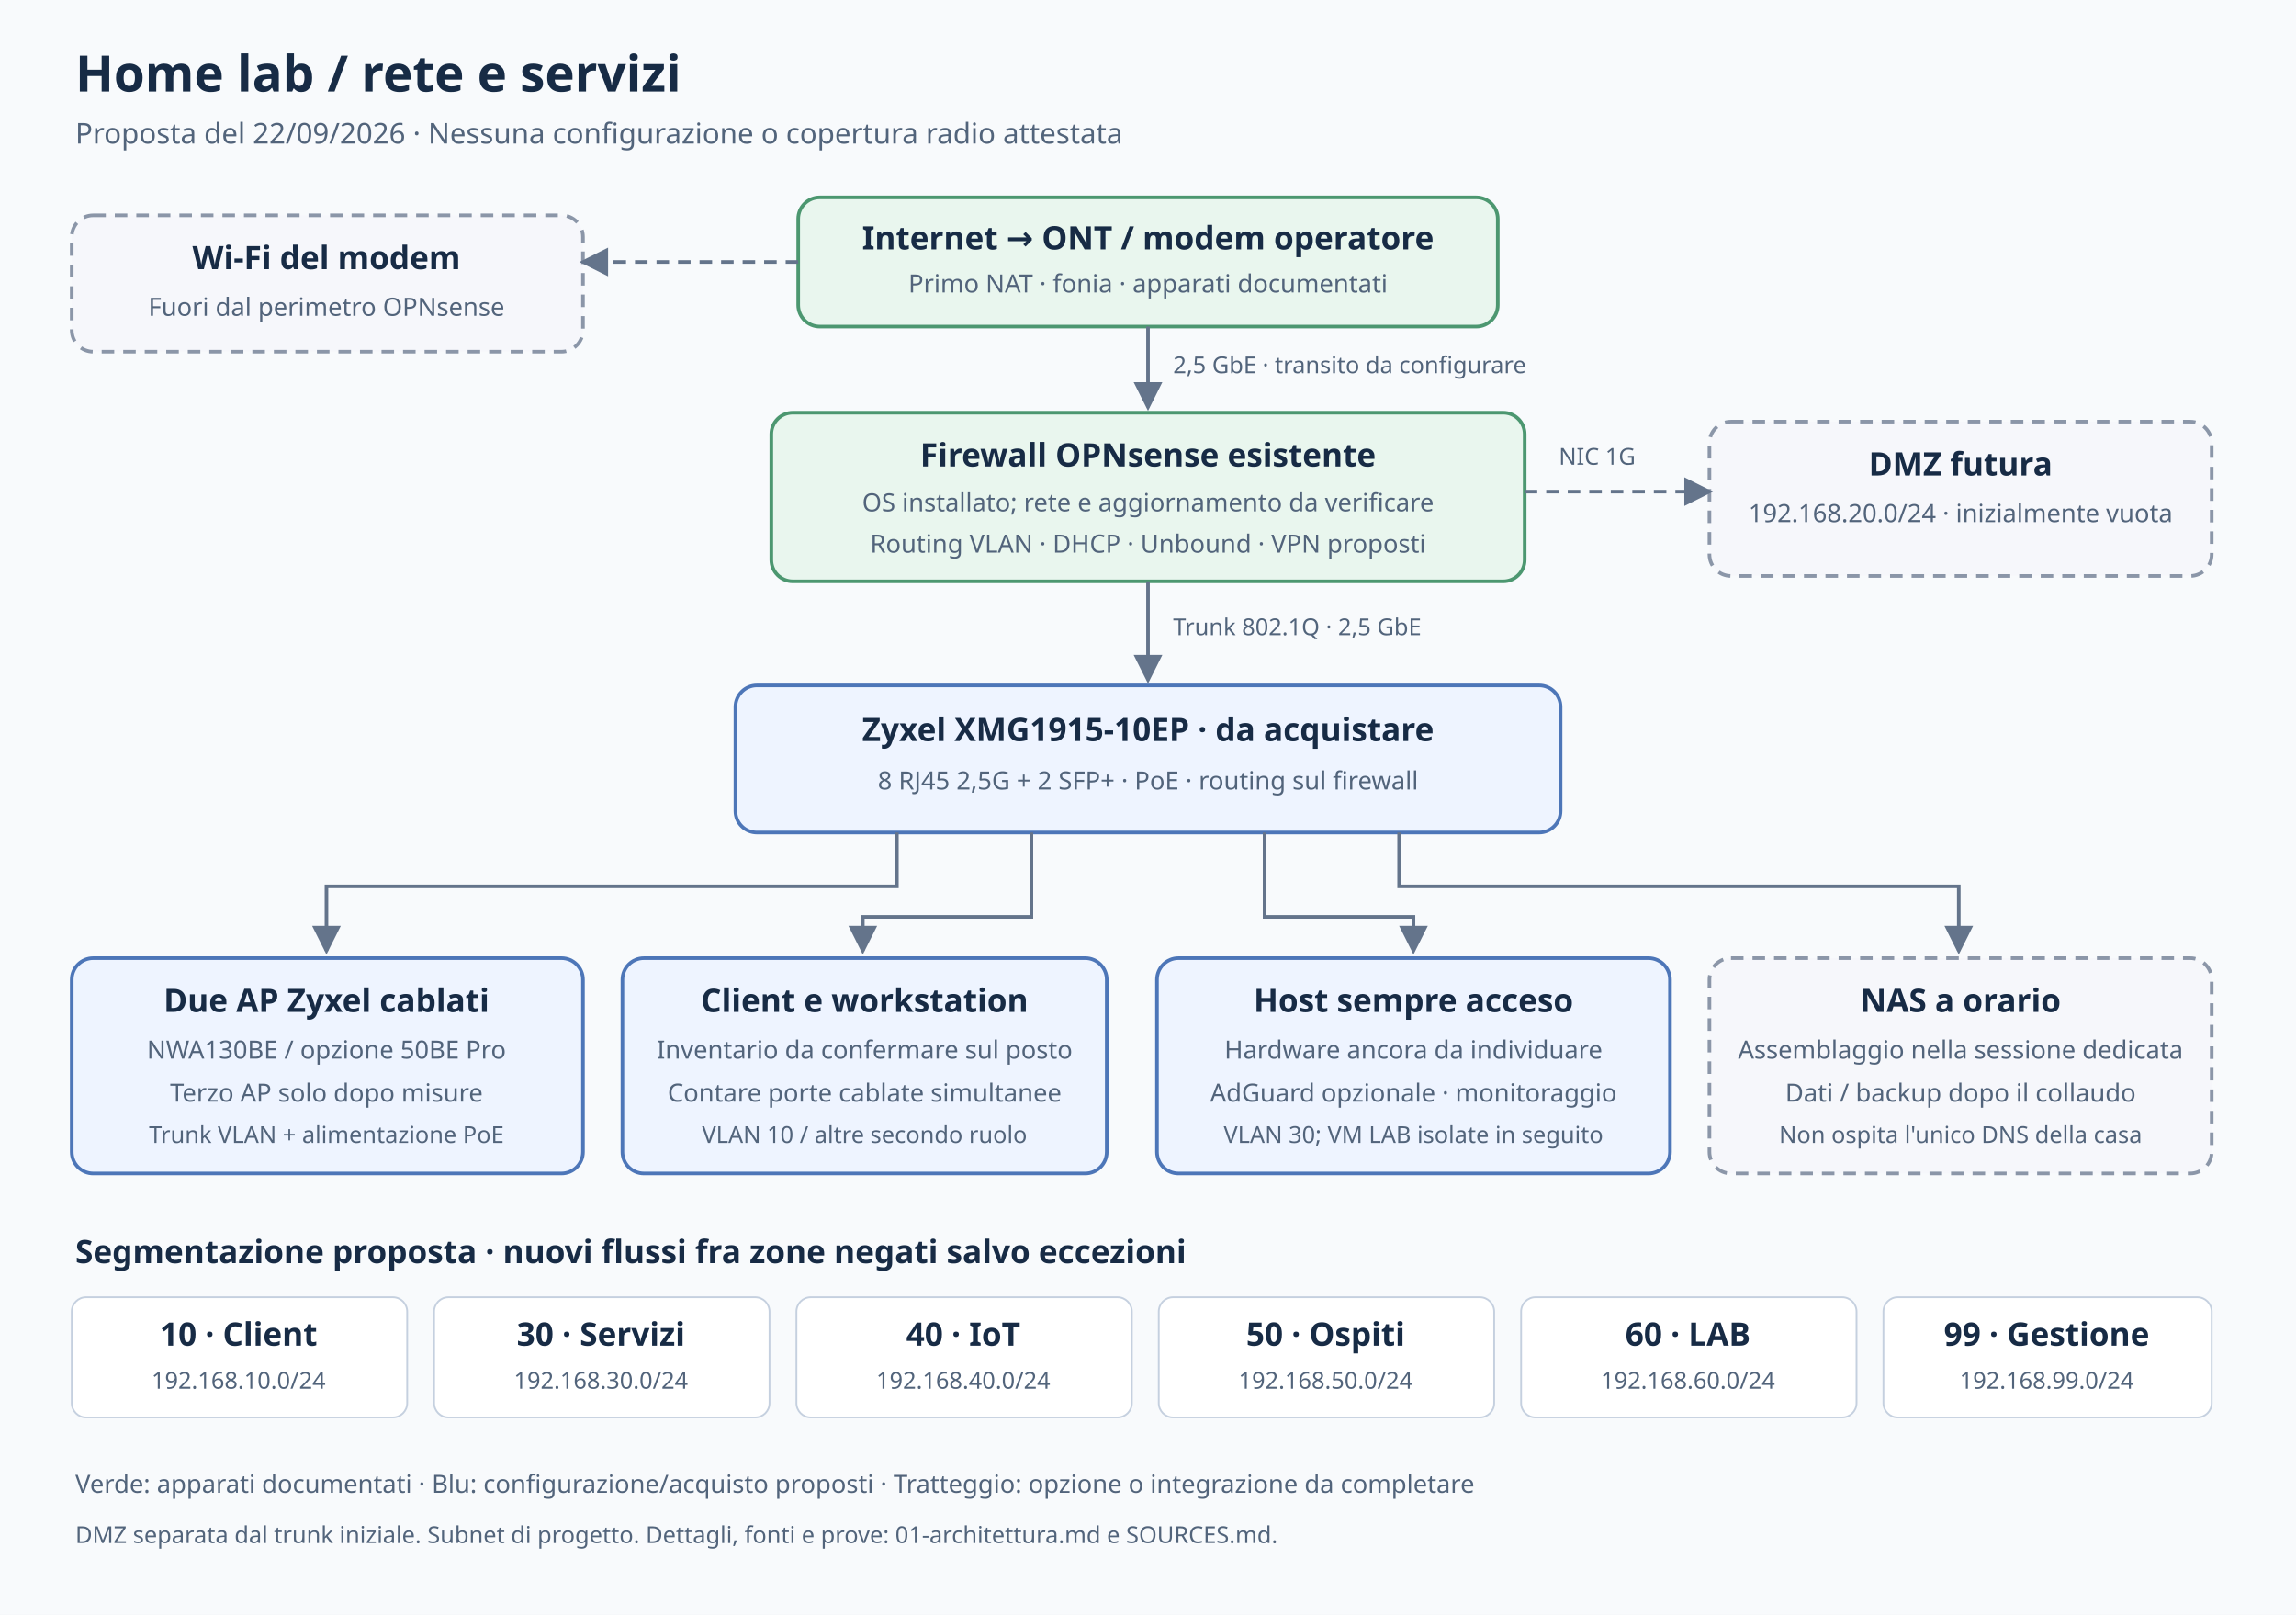
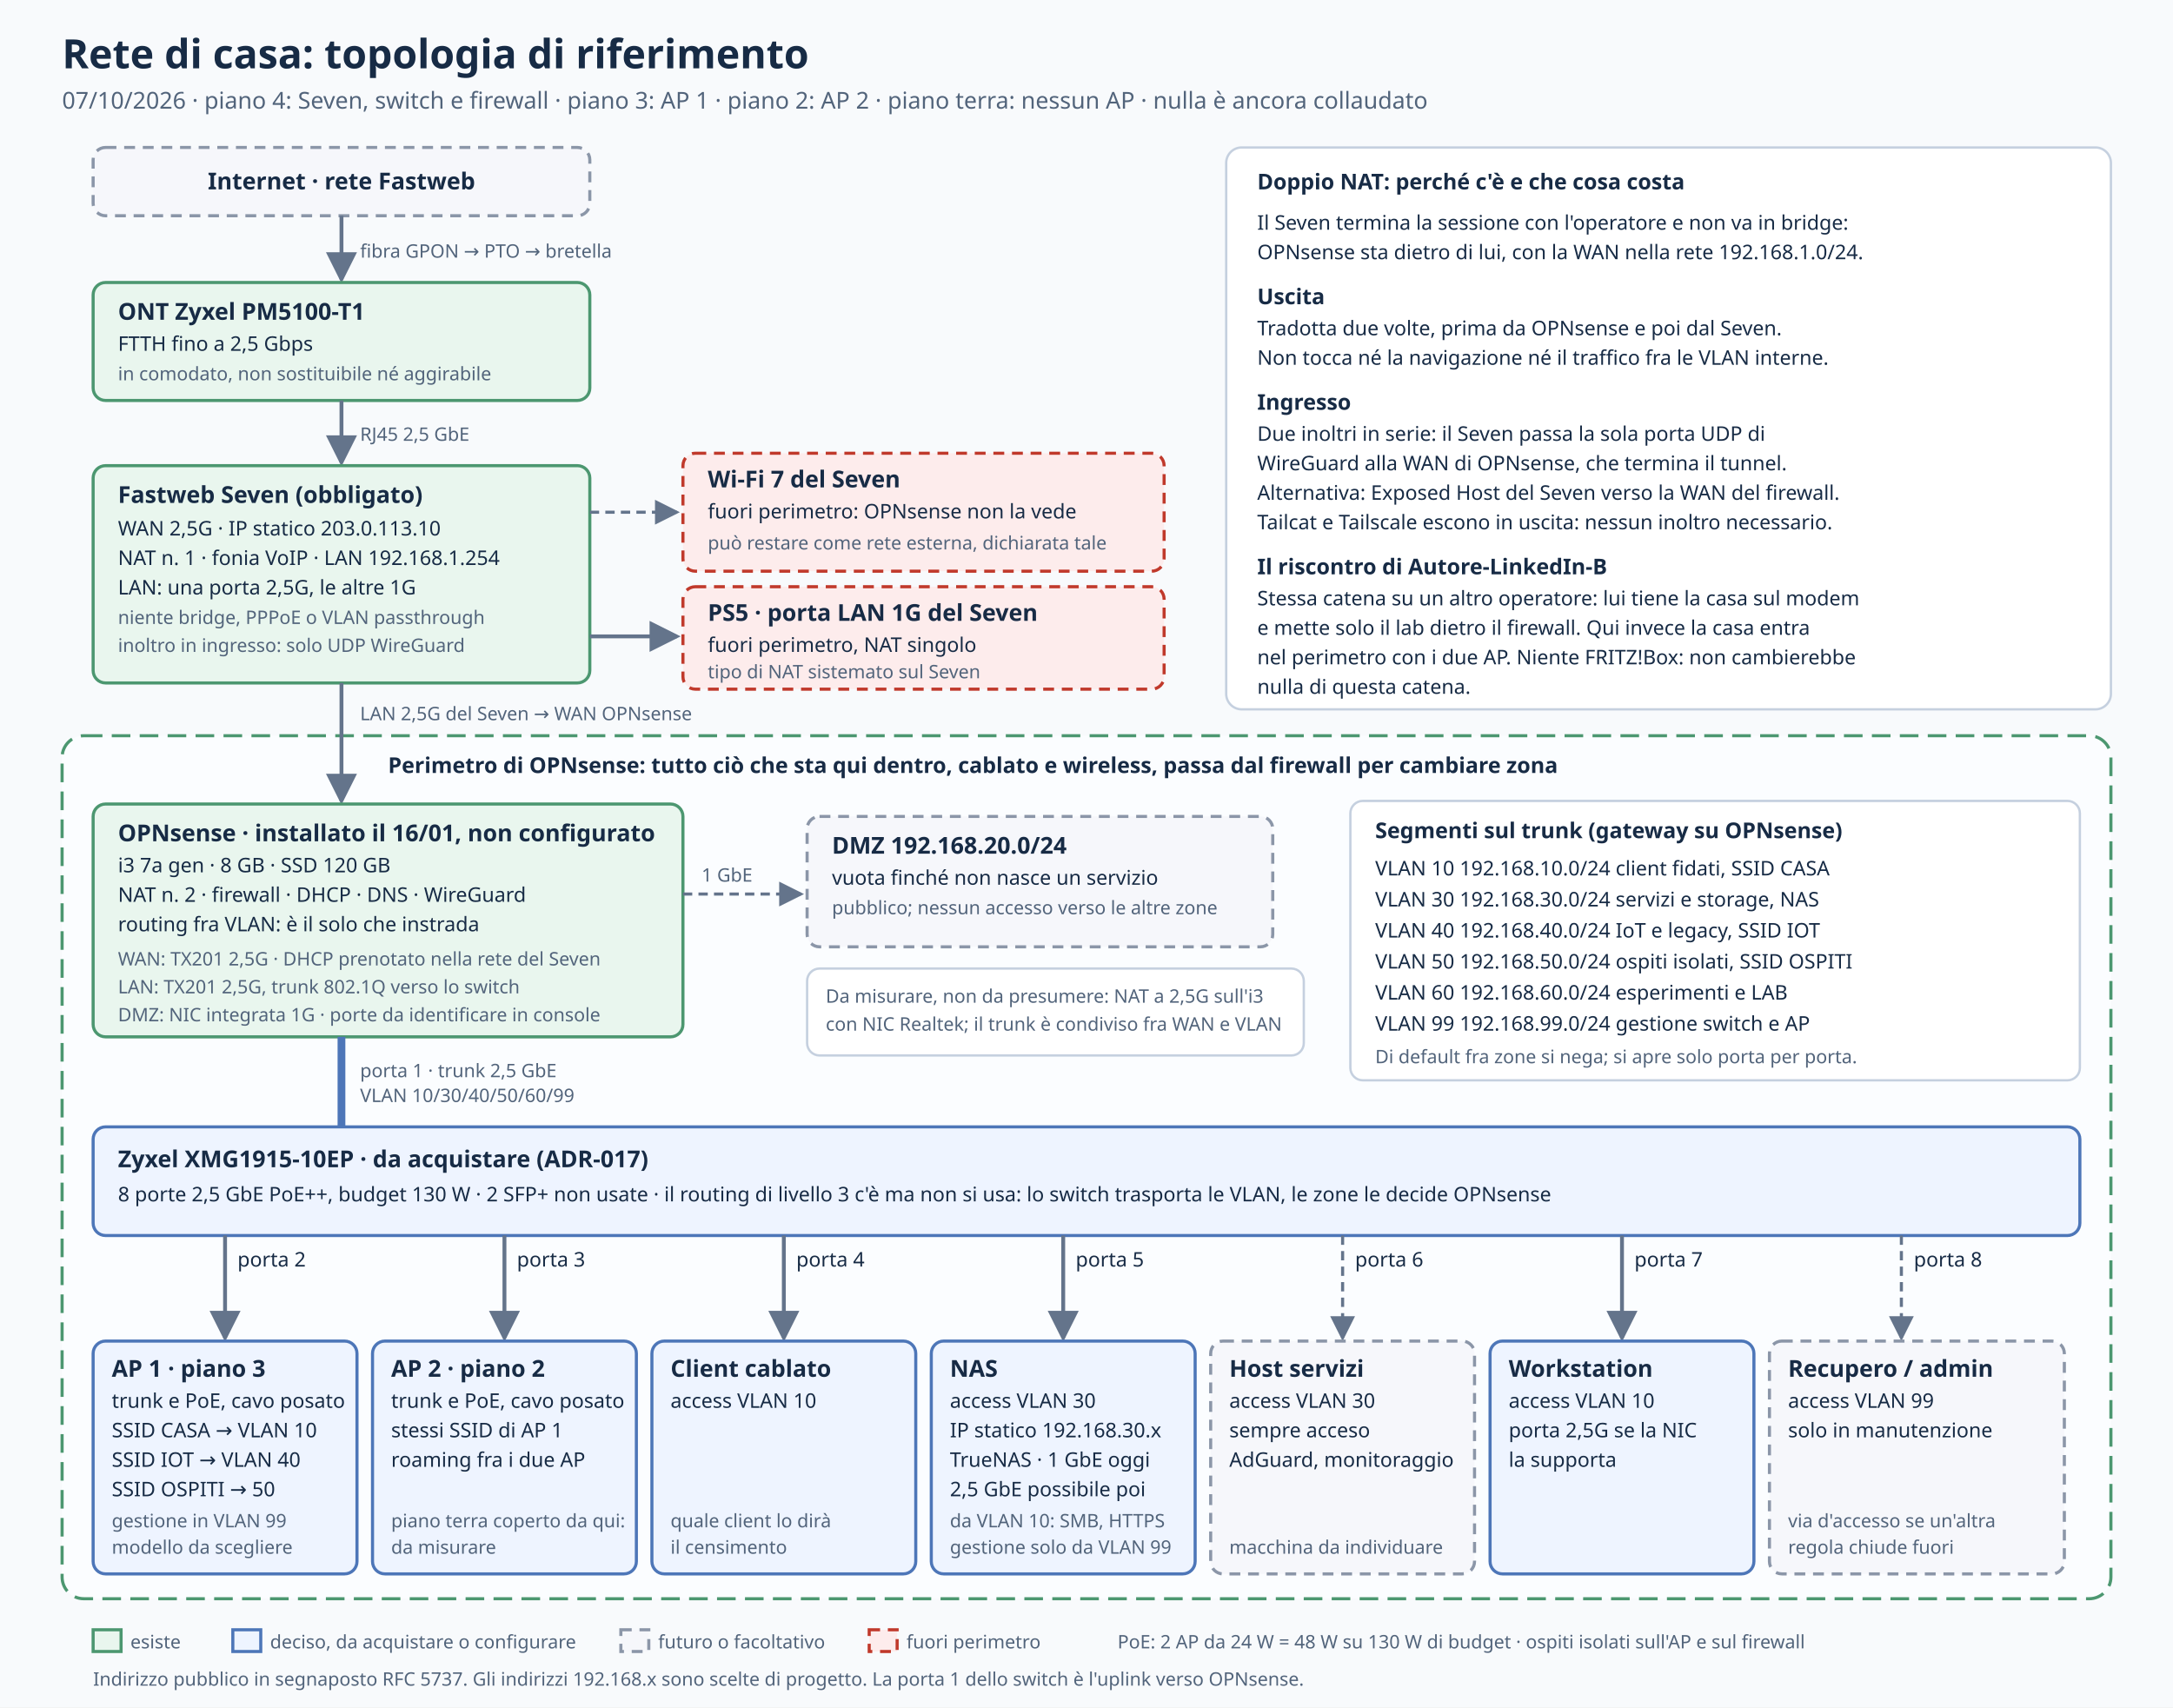
- <svg xmlns="http://www.w3.org/2000/svg" width="1280" height="900" viewBox="0 0 1280 900" role="img" aria-labelledby="title desc">
+ <svg xmlns="http://www.w3.org/2000/svg" width="1400" height="1100" viewBox="0 0 1400 1100" role="img" aria-labelledby="title desc">
  <defs>
-     <marker id="arrow" markerWidth="8" markerHeight="8" refX="7" refY="4" orient="auto">
+     <marker id="a" markerWidth="8" markerHeight="8" refX="7" refY="4" orient="auto">
      <path d="M0 0L8 4L0 8Z" fill="#64748b" />
    </marker>
    <style>
-       text { font-family: sans-serif; fill: #172b45; }
-       .title { font-size: 28px; font-weight: 700; }
-       .sub { font-size: 16px; fill: #52647b; }
-       .name { font-size: 18px; font-weight: 700; }
-       .label { font-size: 14px; fill: #52647b; }
-       .small { font-size: 13px; fill: #52647b; }
-       .existing { fill: #e9f6ee; stroke: #4c9770; stroke-width: 2; }
-       .planned { fill: #eef4ff; stroke: #4d76b8; stroke-width: 2; }
-       .optional { fill: #f6f7fb; stroke: #8b96a8; stroke-width: 2; stroke-dasharray: 7 5; }
-       .wire { fill: none; stroke: #64748b; stroke-width: 2; marker-end: url(#arrow); }
-       .dash { stroke-dasharray: 7 5; }
-       .zone { fill: #ffffff; stroke: #c5d0df; }
+       text { font-family: "Segoe UI", sans-serif; fill: #172b45; font-size: 13px; }
+       .t { font-size: 26px; font-weight: 700; }
+       .s { font-size: 15px; fill: #52647b; }
+       .n { font-size: 15px; font-weight: 700; }
+       .m { font-size: 12px; fill: #52647b; }
+       .h { font-size: 14px; font-weight: 700; }
+       .ok { fill: #e9f6ee; stroke: #4c9770; stroke-width: 2; }
+       .plan { fill: #eef4ff; stroke: #4d76b8; stroke-width: 2; }
+       .opt { fill: #f6f7fb; stroke: #8b96a8; stroke-width: 2; stroke-dasharray: 7 5; }
+       .out { fill: #fdecec; stroke: #c0392b; stroke-width: 2; stroke-dasharray: 7 5; }
+       .note { fill: #ffffff; stroke: #c5d0df; stroke-width: 1.5; }
+       .w { fill: none; stroke: #64748b; stroke-width: 2.5; marker-end: url(#a); }
+       .wd { fill: none; stroke: #64748b; stroke-width: 2; stroke-dasharray: 6 4; marker-end: url(#a); }
+       .trunk { fill: none; stroke: #4d76b8; stroke-width: 5; }
+       .per { fill: #fbfdff; stroke: #4c9770; stroke-width: 2; stroke-dasharray: 12 6; }
    </style>
  </defs>
-   <rect width="1280" height="900" fill="#f8fafc" />
-   <text x="42" y="51" class="title">Home lab / rete e servizi</text>
-   <text x="42" y="80" class="sub">Proposta del 22/09/2026 · Nessuna configurazione o copertura radio attestata</text>
-   <rect x="445" y="110" width="390" height="72" rx="12" class="existing" />
-   <text x="640" y="139" text-anchor="middle" class="name">Internet → ONT / modem operatore</text>
-   <text x="640" y="163" text-anchor="middle" class="label">Primo NAT · fonia · apparati documentati</text>
-   <path d="M640 182V227" class="wire" />
-   <text x="654" y="208" class="small">2,5 GbE · transito da configurare</text>
-   <rect x="40" y="120" width="285" height="76" rx="12" class="optional" />
-   <text x="182" y="150" text-anchor="middle" class="name">Wi-Fi del modem</text>
-   <text x="182" y="176" text-anchor="middle" class="label">Fuori dal perimetro OPNsense</text>
-   <path d="M445 146H325" class="wire dash" />
-   <rect x="430" y="230" width="420" height="94" rx="12" class="existing" />
-   <text x="640" y="260" text-anchor="middle" class="name">Firewall OPNsense esistente</text>
-   <text x="640" y="285" text-anchor="middle" class="label">OS installato; rete e aggiornamento da verificare</text>
-   <text x="640" y="308" text-anchor="middle" class="label">Routing VLAN · DHCP · Unbound · VPN proposti</text>
-   <rect x="953" y="235" width="280" height="86" rx="12" class="optional" />
-   <text x="1093" y="265" text-anchor="middle" class="name">DMZ futura</text>
-   <text x="1093" y="291" text-anchor="middle" class="label">192.168.20.0/24 · inizialmente vuota</text>
-   <path d="M850 274H953" class="wire dash" />
-   <text x="869" y="259" class="small">NIC 1G</text>
-   <path d="M640 324V379" class="wire" />
-   <text x="654" y="354" class="small">Trunk 802.1Q · 2,5 GbE</text>
-   <rect x="410" y="382" width="460" height="82" rx="12" class="planned" />
-   <text x="640" y="413" text-anchor="middle" class="name">Zyxel XMG1915-10EP · da acquistare</text>
-   <text x="640" y="440" text-anchor="middle" class="label">8 RJ45 2,5G + 2 SFP+ · PoE · routing sul firewall</text>
-   <path d="M500 464V494H182V530" class="wire" />
-   <path d="M575 464V511H481V530" class="wire" />
-   <path d="M705 464V511H788V530" class="wire" />
-   <path d="M780 464V494H1092V530" class="wire" />
-   <rect x="40" y="534" width="285" height="120" rx="12" class="planned" />
-   <text x="182" y="564" text-anchor="middle" class="name">Due AP Zyxel cablati</text>
-   <text x="182" y="590" text-anchor="middle" class="label">NWA130BE / opzione 50BE Pro</text>
-   <text x="182" y="614" text-anchor="middle" class="label">Terzo AP solo dopo misure</text>
-   <text x="182" y="637" text-anchor="middle" class="small">Trunk VLAN + alimentazione PoE</text>
-   <rect x="347" y="534" width="270" height="120" rx="12" class="planned" />
-   <text x="482" y="564" text-anchor="middle" class="name">Client e workstation</text>
-   <text x="482" y="590" text-anchor="middle" class="label">Inventario da confermare sul posto</text>
-   <text x="482" y="614" text-anchor="middle" class="label">Contare porte cablate simultanee</text>
-   <text x="482" y="637" text-anchor="middle" class="small">VLAN 10 / altre secondo ruolo</text>
-   <rect x="645" y="534" width="286" height="120" rx="12" class="planned" />
-   <text x="788" y="564" text-anchor="middle" class="name">Host sempre acceso</text>
-   <text x="788" y="590" text-anchor="middle" class="label">Hardware ancora da individuare</text>
-   <text x="788" y="614" text-anchor="middle" class="label">AdGuard opzionale · monitoraggio</text>
-   <text x="788" y="637" text-anchor="middle" class="small">VLAN 30; VM LAB isolate in seguito</text>
-   <rect x="953" y="534" width="280" height="120" rx="12" class="optional" />
-   <text x="1093" y="564" text-anchor="middle" class="name">NAS a orario</text>
-   <text x="1093" y="590" text-anchor="middle" class="label">Assemblaggio nella sessione dedicata</text>
-   <text x="1093" y="614" text-anchor="middle" class="label">Dati / backup dopo il collaudo</text>
-   <text x="1093" y="637" text-anchor="middle" class="small">Non ospita l'unico DNS della casa</text>
-   <text x="42" y="704" class="name">Segmentazione proposta · nuovi flussi fra zone negati salvo eccezioni</text>
-   <rect x="40" y="723" width="187" height="67" rx="8" class="zone" />
-   <text x="133" y="750" text-anchor="middle" class="name">10 · Client</text>
-   <text x="133" y="774" text-anchor="middle" class="small">192.168.10.0/24</text>
-   <rect x="242" y="723" width="187" height="67" rx="8" class="zone" />
-   <text x="335" y="750" text-anchor="middle" class="name">30 · Servizi</text>
-   <text x="335" y="774" text-anchor="middle" class="small">192.168.30.0/24</text>
-   <rect x="444" y="723" width="187" height="67" rx="8" class="zone" />
-   <text x="537" y="750" text-anchor="middle" class="name">40 · IoT</text>
-   <text x="537" y="774" text-anchor="middle" class="small">192.168.40.0/24</text>
-   <rect x="646" y="723" width="187" height="67" rx="8" class="zone" />
-   <text x="739" y="750" text-anchor="middle" class="name">50 · Ospiti</text>
-   <text x="739" y="774" text-anchor="middle" class="small">192.168.50.0/24</text>
-   <rect x="848" y="723" width="187" height="67" rx="8" class="zone" />
-   <text x="941" y="750" text-anchor="middle" class="name">60 · LAB</text>
-   <text x="941" y="774" text-anchor="middle" class="small">192.168.60.0/24</text>
-   <rect x="1050" y="723" width="183" height="67" rx="8" class="zone" />
-   <text x="1141" y="750" text-anchor="middle" class="name">99 · Gestione</text>
-   <text x="1141" y="774" text-anchor="middle" class="small">192.168.99.0/24</text>
-   <text x="42" y="832" class="label">Verde: apparati documentati · Blu: configurazione/acquisto proposti · Tratteggio: opzione o integrazione da completare</text>
-   <text x="42" y="860" class="small">DMZ separata dal trunk iniziale. Subnet di progetto. Dettagli, fonti e prove: 01-architettura.md e SOURCES.md.</text>
+   <rect width="1400" height="1100" fill="#f8fafc" />
+   <text x="40" y="44" class="t">Rete di casa: topologia di riferimento</text>
+   <text x="40" y="70" class="s">07/10/2026 · piano 4: Seven, switch e firewall · piano 3: AP 1 · piano 2: AP 2 · piano terra: nessun AP · nulla è ancora collaudato</text>
+   <rect x="60" y="95" width="320" height="44" rx="8" class="opt" />
+   <text x="220" y="122" text-anchor="middle" class="n">Internet · rete Fastweb</text>
+   <path d="M220 139 V180" class="w" />
+   <text x="232" y="166" class="m">fibra GPON → PTO → bretella</text>
+   <rect x="60" y="182" width="320" height="76" rx="8" class="ok" />
+   <text x="76" y="206" class="n">ONT Zyxel PM5100-T1</text>
+   <text x="76" y="226">FTTH fino a 2,5 Gbps</text>
+   <text x="76" y="245" class="m">in comodato, non sostituibile né aggirabile</text>
+   <path d="M220 258 V298" class="w" />
+   <text x="232" y="284" class="m">RJ45 2,5 GbE</text>
+   <rect x="60" y="300" width="320" height="140" rx="8" class="ok" />
+   <text x="76" y="324" class="n">Fastweb Seven (obbligato)</text>
+   <text x="76" y="345">WAN 2,5G · IP statico 203.0.113.10</text>
+   <text x="76" y="364">NAT n. 1 · fonia VoIP · LAN 192.168.1.254</text>
+   <text x="76" y="383">LAN: una porta 2,5G, le altre 1G</text>
+   <text x="76" y="402" class="m">niente bridge, PPPoE o VLAN passthrough</text>
+   <text x="76" y="420" class="m">inoltro in ingresso: solo UDP WireGuard</text>
+   <rect x="440" y="292" width="310" height="76" rx="8" class="out" />
+   <text x="456" y="314" class="n">Wi-Fi 7 del Seven</text>
+   <text x="456" y="334">fuori perimetro: OPNsense non la vede</text>
+   <text x="456" y="354" class="m">può restare come rete esterna, dichiarata tale</text>
+   <path d="M380 330 H436" class="wd" />
+   <rect x="440" y="378" width="310" height="66" rx="8" class="out" />
+   <text x="456" y="400" class="n">PS5 · porta LAN 1G del Seven</text>
+   <text x="456" y="420">fuori perimetro, NAT singolo</text>
+   <text x="456" y="437" class="m">tipo di NAT sistemato sul Seven</text>
+   <path d="M380 410 H436" class="w" />
+   <rect x="790" y="95" width="570" height="362" rx="10" class="note" />
+   <text x="810" y="122" class="h">Doppio NAT: perché c'è e che cosa costa</text>
+   <text x="810" y="148">Il Seven termina la sessione con l'operatore e non va in bridge:</text>
+   <text x="810" y="167">OPNsense sta dietro di lui, con la WAN nella rete 192.168.1.0/24.</text>
+   <text x="810" y="196" class="h">Uscita</text>
+   <text x="810" y="216">Tradotta due volte, prima da OPNsense e poi dal Seven.</text>
+   <text x="810" y="235">Non tocca né la navigazione né il traffico fra le VLAN interne.</text>
+   <text x="810" y="264" class="h">Ingresso</text>
+   <text x="810" y="284">Due inoltri in serie: il Seven passa la sola porta UDP di</text>
+   <text x="810" y="303">WireGuard alla WAN di OPNsense, che termina il tunnel.</text>
+   <text x="810" y="322">Alternativa: Exposed Host del Seven verso la WAN del firewall.</text>
+   <text x="810" y="341">Tailcat e Tailscale escono in uscita: nessun inoltro necessario.</text>
+   <text x="810" y="370" class="h">Il riscontro di Autore-LinkedIn-B</text>
+   <text x="810" y="390">Stessa catena su un altro operatore: lui tiene la casa sul modem</text>
+   <text x="810" y="409">e mette solo il lab dietro il firewall. Qui invece la casa entra</text>
+   <text x="810" y="428">nel perimetro con i due AP. Niente FRITZ!Box: non cambierebbe</text>
+   <text x="810" y="447">nulla di questa catena.</text>
+   <rect x="40" y="474" width="1320" height="556" rx="14" class="per" />
+   <text x="250" y="498" class="h" fill="#2f7a52">Perimetro di OPNsense: tutto ciò che sta qui dentro, cablato e wireless, passa dal firewall per cambiare zona</text>
+   <path d="M220 440 V516" class="w" />
+   <text x="232" y="464" class="m">LAN 2,5G del Seven → WAN OPNsense</text>
+   <rect x="60" y="518" width="380" height="150" rx="8" class="ok" />
+   <text x="76" y="542" class="n">OPNsense · installato il 16/01, non configurato</text>
+   <text x="76" y="562">i3 7a gen · 8 GB · SSD 120 GB</text>
+   <text x="76" y="581">NAT n. 2 · firewall · DHCP · DNS · WireGuard</text>
+   <text x="76" y="600">routing fra VLAN: è il solo che instrada</text>
+   <text x="76" y="622" class="m">WAN: TX201 2,5G · DHCP prenotato nella rete del Seven</text>
+   <text x="76" y="640" class="m">LAN: TX201 2,5G, trunk 802.1Q verso lo switch</text>
+   <text x="76" y="658" class="m">DMZ: NIC integrata 1G · porte da identificare in console</text>
+   <path d="M440 576 H516" class="wd" />
+   <text x="452" y="568" class="m">1 GbE</text>
+   <rect x="520" y="526" width="300" height="84" rx="8" class="opt" />
+   <text x="536" y="550" class="n">DMZ 192.168.20.0/24</text>
+   <text x="536" y="570">vuota finché non nasce un servizio</text>
+   <text x="536" y="589" class="m">pubblico; nessun accesso verso le altre zone</text>
+   <rect x="520" y="624" width="320" height="56" rx="8" class="note" />
+   <text x="532" y="646" class="m">Da misurare, non da presumere: NAT a 2,5G sull'i3</text>
+   <text x="532" y="664" class="m">con NIC Realtek; il trunk è condiviso fra WAN e VLAN</text>
+   <rect x="870" y="516" width="470" height="180" rx="8" class="note" />
+   <text x="886" y="540" class="h">Segmenti sul trunk (gateway su OPNsense)</text>
+   <text x="886" y="564">VLAN 10  192.168.10.0/24  client fidati, SSID CASA</text>
+   <text x="886" y="584">VLAN 30  192.168.30.0/24  servizi e storage, NAS</text>
+   <text x="886" y="604">VLAN 40  192.168.40.0/24  IoT e legacy, SSID IOT</text>
+   <text x="886" y="624">VLAN 50  192.168.50.0/24  ospiti isolati, SSID OSPITI</text>
+   <text x="886" y="644">VLAN 60  192.168.60.0/24  esperimenti e LAB</text>
+   <text x="886" y="664">VLAN 99  192.168.99.0/24  gestione switch e AP</text>
+   <text x="886" y="685" class="m">Di default fra zone si nega; si apre solo porta per porta.</text>
+   <path d="M220 668 V726" class="trunk" />
+   <text x="232" y="694" class="m" fill="#4d76b8">porta 1 · trunk 2,5 GbE</text>
+   <text x="232" y="710" class="m" fill="#4d76b8">VLAN 10/30/40/50/60/99</text>
+   <rect x="60" y="726" width="1280" height="70" rx="8" class="plan" />
+   <text x="76" y="752" class="n">Zyxel XMG1915-10EP · da acquistare (ADR-017)</text>
+   <text x="76" y="774">8 porte 2,5 GbE PoE++, budget 130 W · 2 SFP+ non usate · il routing di livello 3 c'è ma non si usa: lo switch trasporta le VLAN, le zone le decide OPNsense</text>
+   <g class="m">
+     <text x="153" y="816">porta 2</text>
+     <text x="333" y="816">porta 3</text>
+     <text x="513" y="816">porta 4</text>
+     <text x="693" y="816">porta 5</text>
+     <text x="873" y="816">porta 6</text>
+     <text x="1053" y="816">porta 7</text>
+     <text x="1233" y="816">porta 8</text>
+   </g>
+   <path d="M145 796 V862" class="w" />
+   <path d="M325 796 V862" class="w" />
+   <path d="M505 796 V862" class="w" />
+   <path d="M685 796 V862" class="w" />
+   <path d="M865 796 V862" class="wd" />
+   <path d="M1045 796 V862" class="w" />
+   <path d="M1225 796 V862" class="wd" />
+   <rect x="60" y="864" width="170" height="150" rx="8" class="plan" />
+   <text x="72" y="887" class="n">AP 1 · piano 3</text>
+   <text x="72" y="907">trunk e PoE, cavo posato</text>
+   <text x="72" y="926">SSID CASA → VLAN 10</text>
+   <text x="72" y="945">SSID IOT → VLAN 40</text>
+   <text x="72" y="964">SSID OSPITI → 50</text>
+   <text x="72" y="984" class="m">gestione in VLAN 99</text>
+   <text x="72" y="1001" class="m">modello da scegliere</text>
+   <rect x="240" y="864" width="170" height="150" rx="8" class="plan" />
+   <text x="252" y="887" class="n">AP 2 · piano 2</text>
+   <text x="252" y="907">trunk e PoE, cavo posato</text>
+   <text x="252" y="926">stessi SSID di AP 1</text>
+   <text x="252" y="945">roaming fra i due AP</text>
+   <text x="252" y="984" class="m">piano terra coperto da qui:</text>
+   <text x="252" y="1001" class="m">da misurare</text>
+   <rect x="420" y="864" width="170" height="150" rx="8" class="plan" />
+   <text x="432" y="887" class="n">Client cablato</text>
+   <text x="432" y="907">access VLAN 10</text>
+   <text x="432" y="984" class="m">quale client lo dirà</text>
+   <text x="432" y="1001" class="m">il censimento</text>
+   <rect x="600" y="864" width="170" height="150" rx="8" class="plan" />
+   <text x="612" y="887" class="n">NAS</text>
+   <text x="612" y="907">access VLAN 30</text>
+   <text x="612" y="926">IP statico 192.168.30.x</text>
+   <text x="612" y="945">TrueNAS · 1 GbE oggi</text>
+   <text x="612" y="964">2,5 GbE possibile poi</text>
+   <text x="612" y="984" class="m">da VLAN 10: SMB, HTTPS</text>
+   <text x="612" y="1001" class="m">gestione solo da VLAN 99</text>
+   <rect x="780" y="864" width="170" height="150" rx="8" class="opt" />
+   <text x="792" y="887" class="n">Host servizi</text>
+   <text x="792" y="907">access VLAN 30</text>
+   <text x="792" y="926">sempre acceso</text>
+   <text x="792" y="945">AdGuard, monitoraggio</text>
+   <text x="792" y="1001" class="m">macchina da individuare</text>
+   <rect x="960" y="864" width="170" height="150" rx="8" class="plan" />
+   <text x="972" y="887" class="n">Workstation</text>
+   <text x="972" y="907">access VLAN 10</text>
+   <text x="972" y="926">porta 2,5G se la NIC</text>
+   <text x="972" y="945">la supporta</text>
+   <rect x="1140" y="864" width="190" height="150" rx="8" class="opt" />
+   <text x="1152" y="887" class="n">Recupero / admin</text>
+   <text x="1152" y="907">access VLAN 99</text>
+   <text x="1152" y="926">solo in manutenzione</text>
+   <text x="1152" y="984" class="m">via d'accesso se un'altra</text>
+   <text x="1152" y="1001" class="m">regola chiude fuori</text>
+   <rect x="60" y="1050" width="18" height="14" class="ok" />
+   <text x="84" y="1062" class="m">esiste</text>
+   <rect x="150" y="1050" width="18" height="14" class="plan" />
+   <text x="174" y="1062" class="m">deciso, da acquistare o configurare</text>
+   <rect x="400" y="1050" width="18" height="14" class="opt" />
+   <text x="424" y="1062" class="m">futuro o facoltativo</text>
+   <rect x="560" y="1050" width="18" height="14" class="out" />
+   <text x="584" y="1062" class="m">fuori perimetro</text>
+   <text x="720" y="1062" class="m">PoE: 2 AP da 24 W = 48 W su 130 W di budget · ospiti isolati sull'AP e sul firewall</text>
+   <text x="60" y="1086" class="m">Indirizzo pubblico in segnaposto RFC 5737. Gli indirizzi 192.168.x sono scelte di progetto. La porta 1 dello switch è l'uplink verso OPNsense.</text>
</svg>
